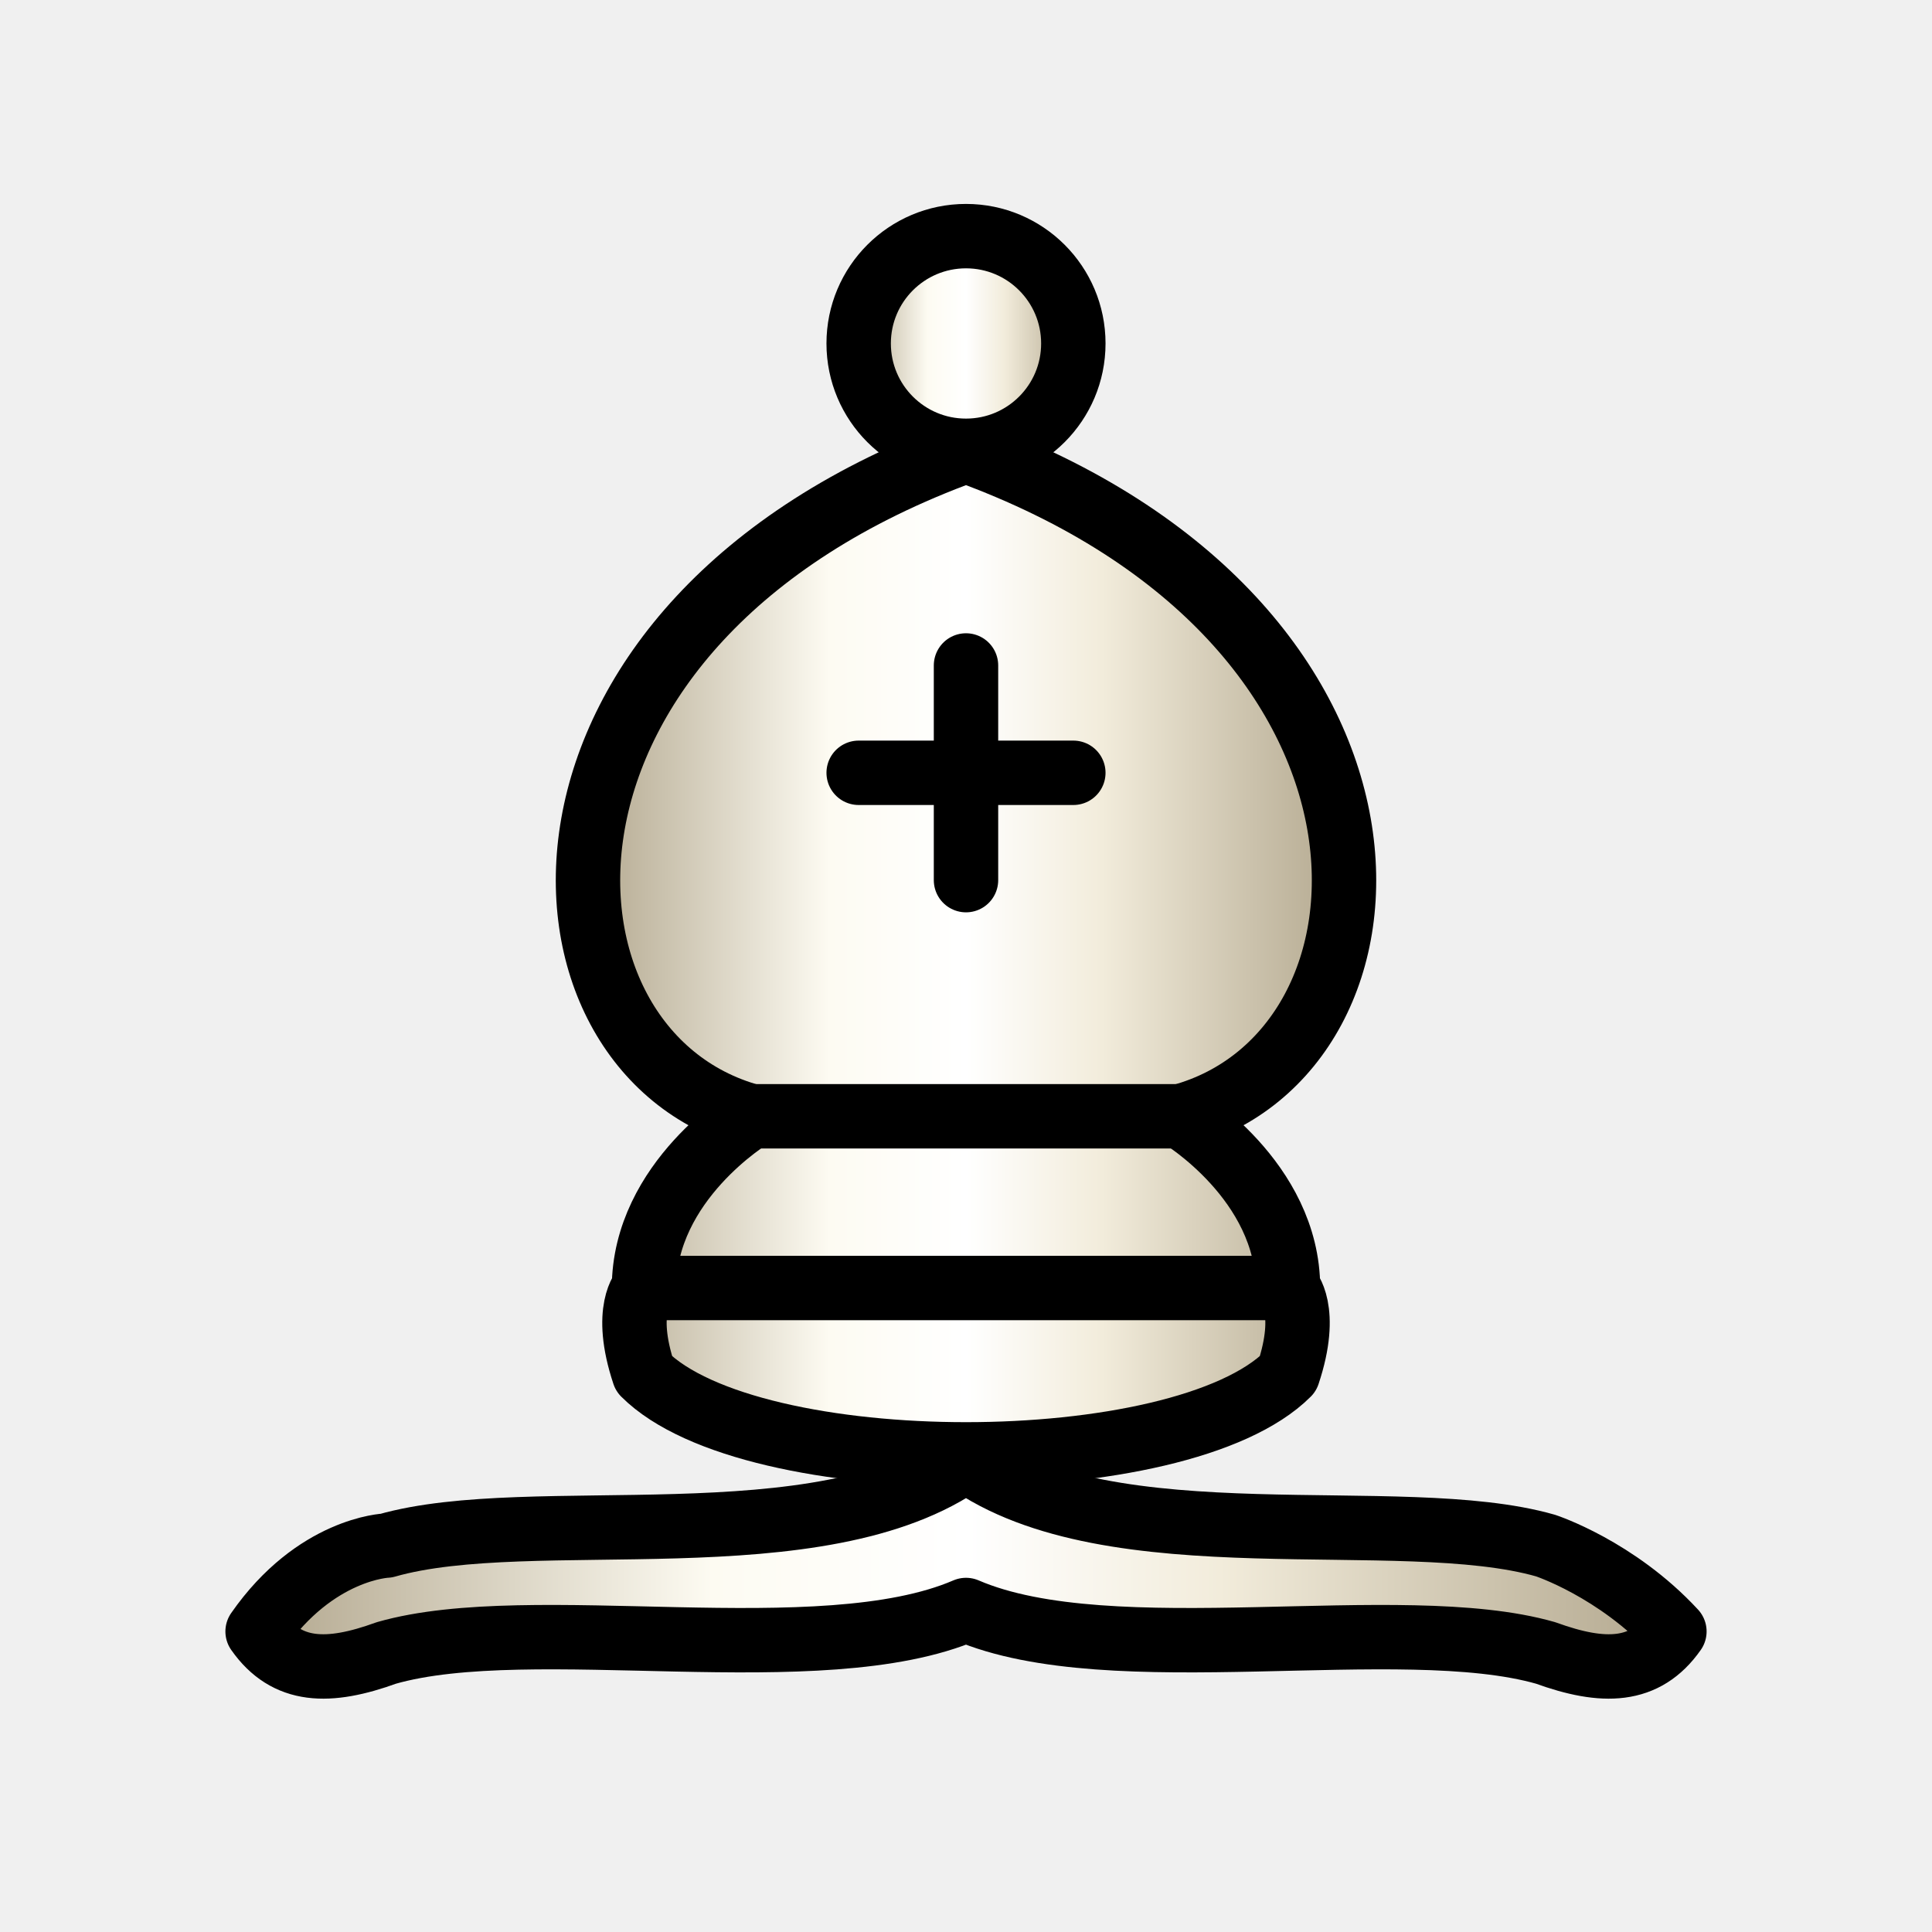
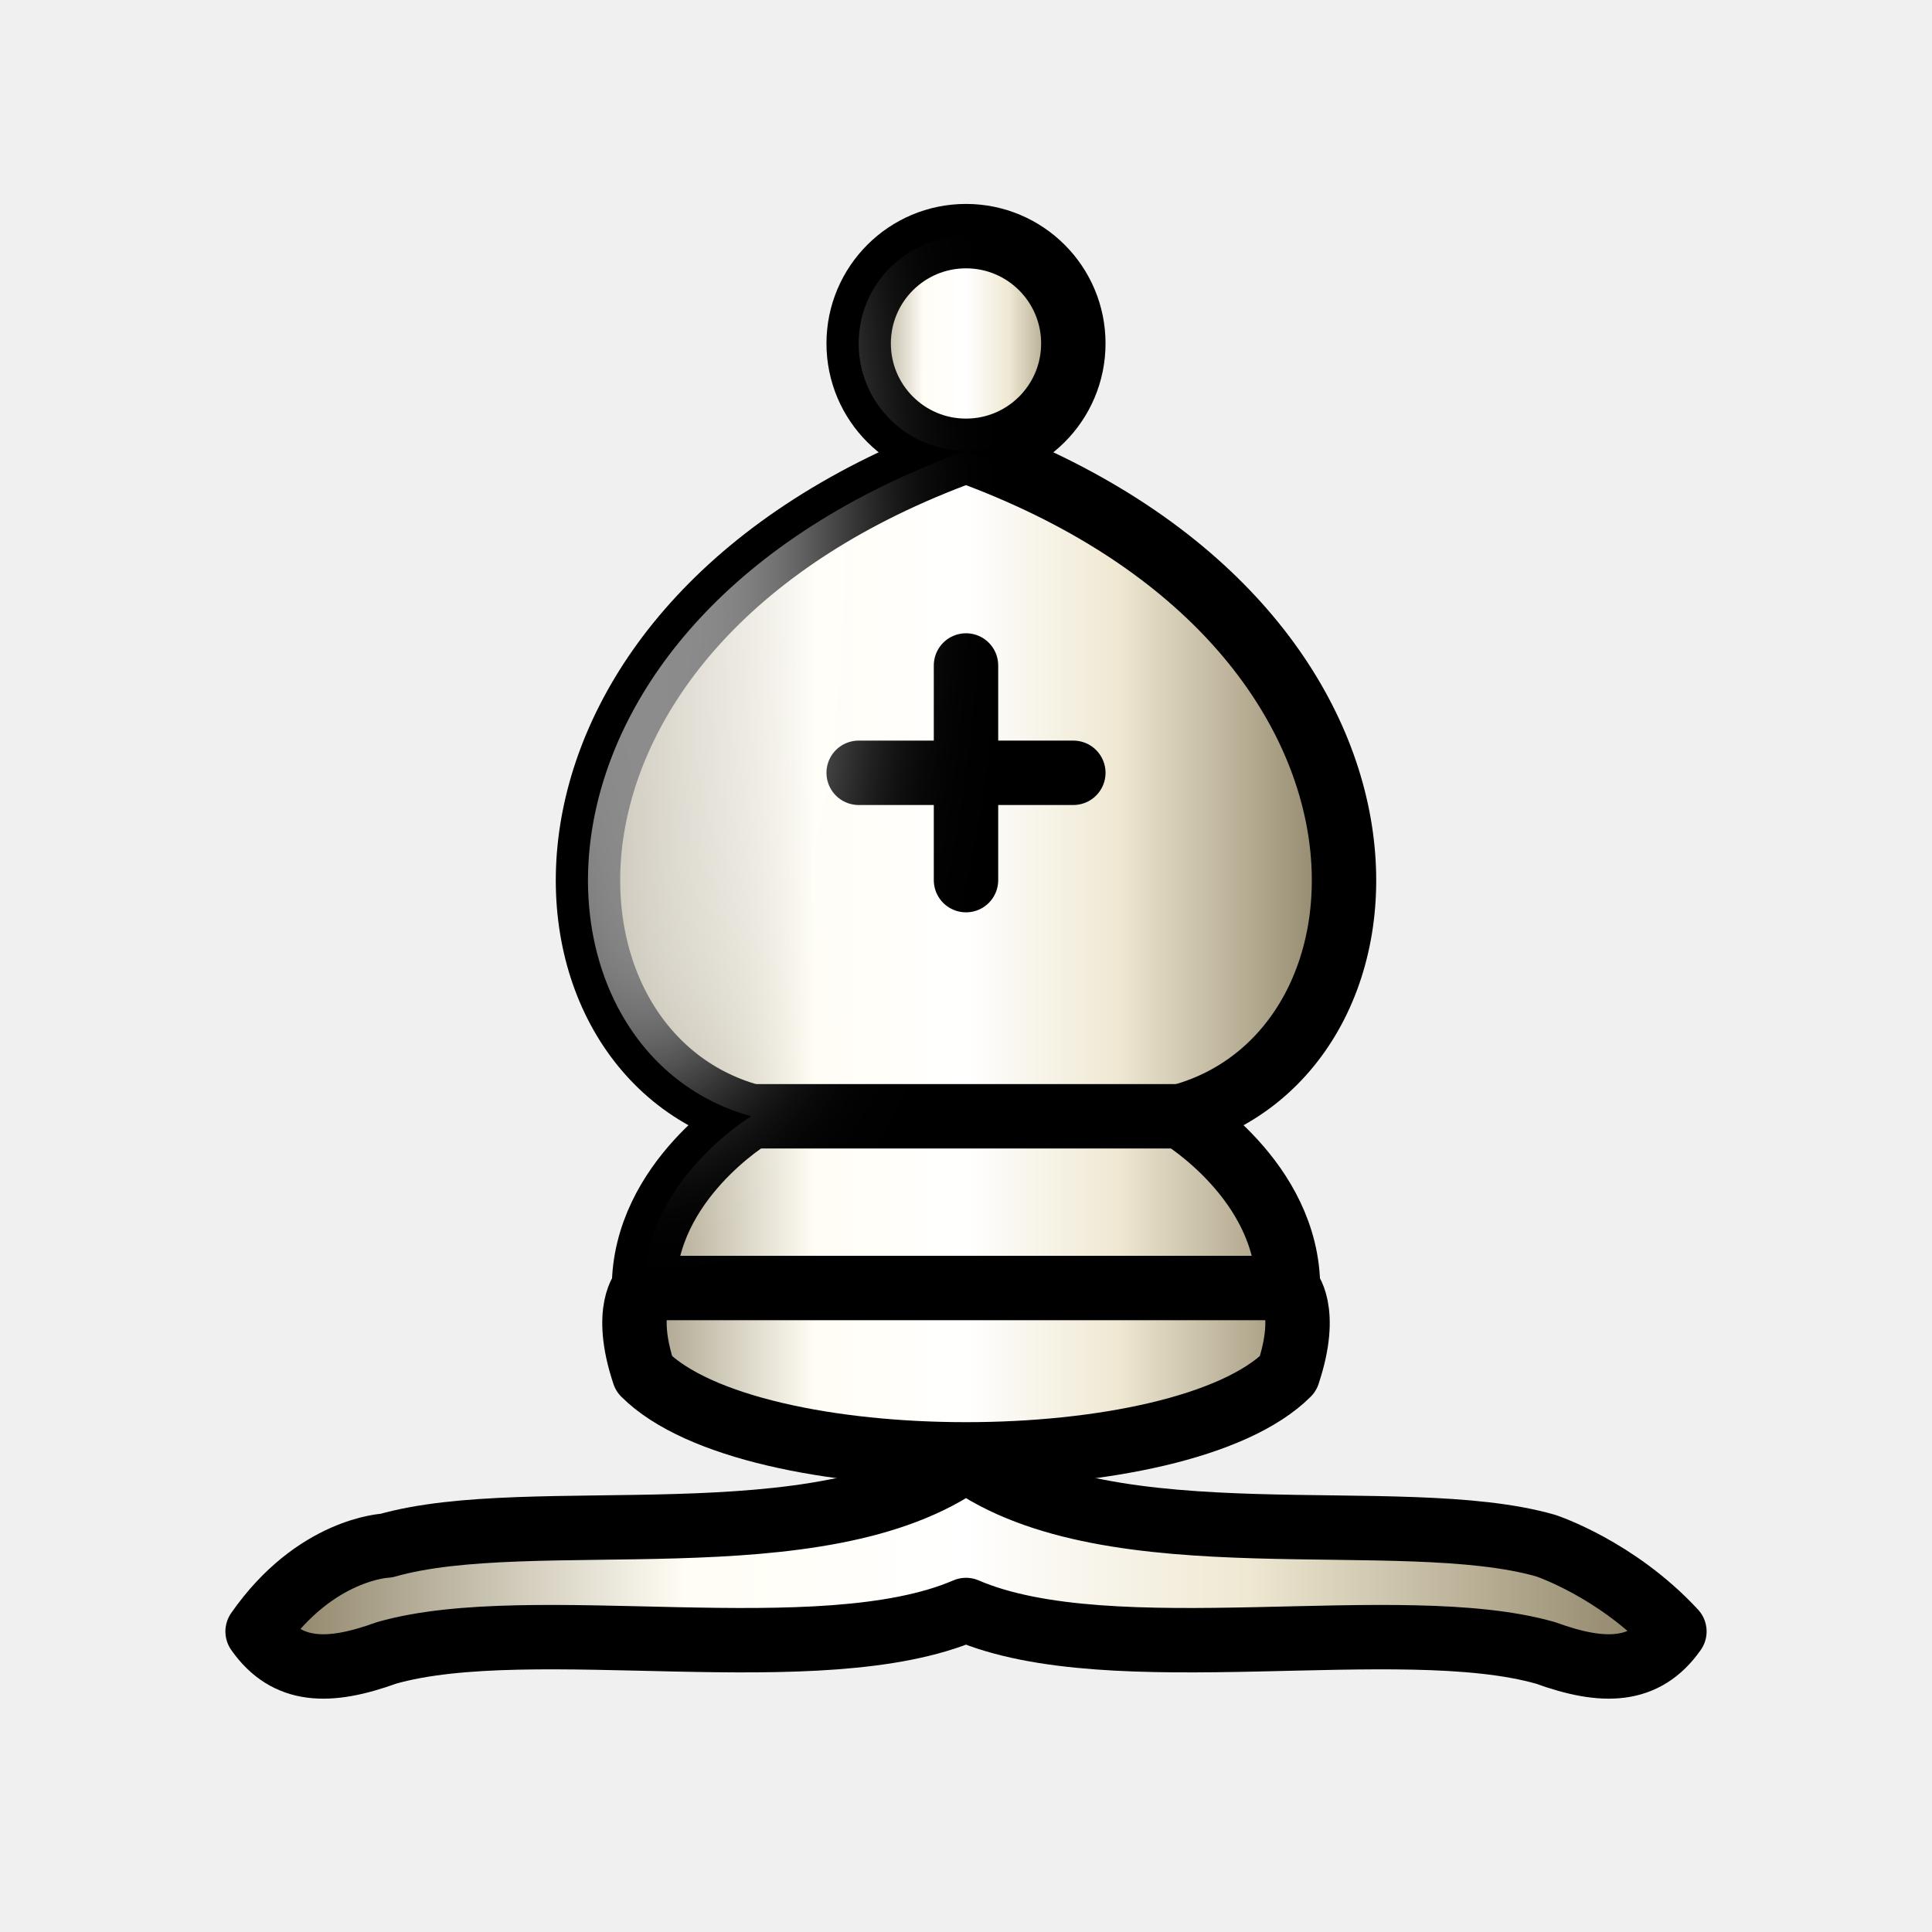
<svg xmlns="http://www.w3.org/2000/svg" viewBox="0 0 45 45">
  <defs>
    <linearGradient id="gw" x1="0" y1="0" x2="1" y2="0">
-       <stop offset="0" stop-color="#b3a88f" />
-       <stop offset=".32" stop-color="#fdfbf2" />
+       <stop offset="0" stop-color="#8a7f63" />
+       <stop offset=".3" stop-color="#fffdf4" />
      <stop offset=".5" stop-color="#ffffff" />
-       <stop offset=".68" stop-color="#f2ecdb" />
-       <stop offset="1" stop-color="#b3a88f" />
+       <stop offset=".7" stop-color="#efe8d2" />
+       <stop offset="1" stop-color="#8a7f63" />
    </linearGradient>
+     <filter id="soft" x="-40%" y="-40%" width="180%" height="180%">
+       <feGaussianBlur stdDeviation="1.6" />
+     </filter>
+     <clipPath id="cl">
+       <path d="M9 36c3.39-.97 10.11.43 13.5-2 3.39 2.43 10.11 1.03 13.5 2 0 0 1.65.54 3 2-.68.97-1.65.99-3 .5-3.39-.97-10.11.46-13.5-1-3.39 1.46-10.11.03-13.5 1-1.35.49-2.32.47-3-.5 1.35-1.94 3-2 3-2z" />
+       <path d="M15 32c2.5 2.5 12.5 2.5 15 0 .5-1.5 0-2 0-2 0-2.5-2.5-4-2.5-4 5.5-1.5 6-11.5-5-15.5-11 4-10.5 14-5 15.5 0 0-2.5 1.5-2.5 4 0 0-.5.5 0 2z" />
+       <path d="M25 8a2.5 2.5 0 1 1-5 0 2.5 2.5 0 1 1 5 0z" />
+     </clipPath>
  </defs>
  <g fill="none" fill-rule="evenodd" stroke="#000" stroke-linecap="round" stroke-linejoin="round" stroke-width="1.5">
    <g fill="url(#gw)" stroke-linecap="butt">
      <path d="M9 36c3.39-.97 10.11.43 13.5-2 3.39 2.43 10.11 1.03 13.5 2 0 0 1.65.54 3 2-.68.97-1.65.99-3 .5-3.39-.97-10.11.46-13.5-1-3.39 1.46-10.11.03-13.5 1-1.35.49-2.32.47-3-.5 1.35-1.94 3-2 3-2z" />
      <path d="M15 32c2.5 2.5 12.5 2.5 15 0 .5-1.5 0-2 0-2 0-2.5-2.5-4-2.5-4 5.5-1.5 6-11.5-5-15.5-11 4-10.5 14-5 15.5 0 0-2.5 1.5-2.5 4 0 0-.5.5 0 2z" />
      <path d="M25 8a2.5 2.5 0 1 1-5 0 2.5 2.5 0 1 1 5 0z" />
    </g>
    <path stroke-linejoin="miter" d="M17.5 26h10M15 30h15m-7.5-14.5v5M20 18h5" />
  </g>
+   <g clip-path="url(#cl)">
+     <ellipse cx="15" cy="13" rx="4.5" ry="13" fill="#ffffff" opacity="0.55" filter="url(#soft)" />
+   </g>
</svg>
